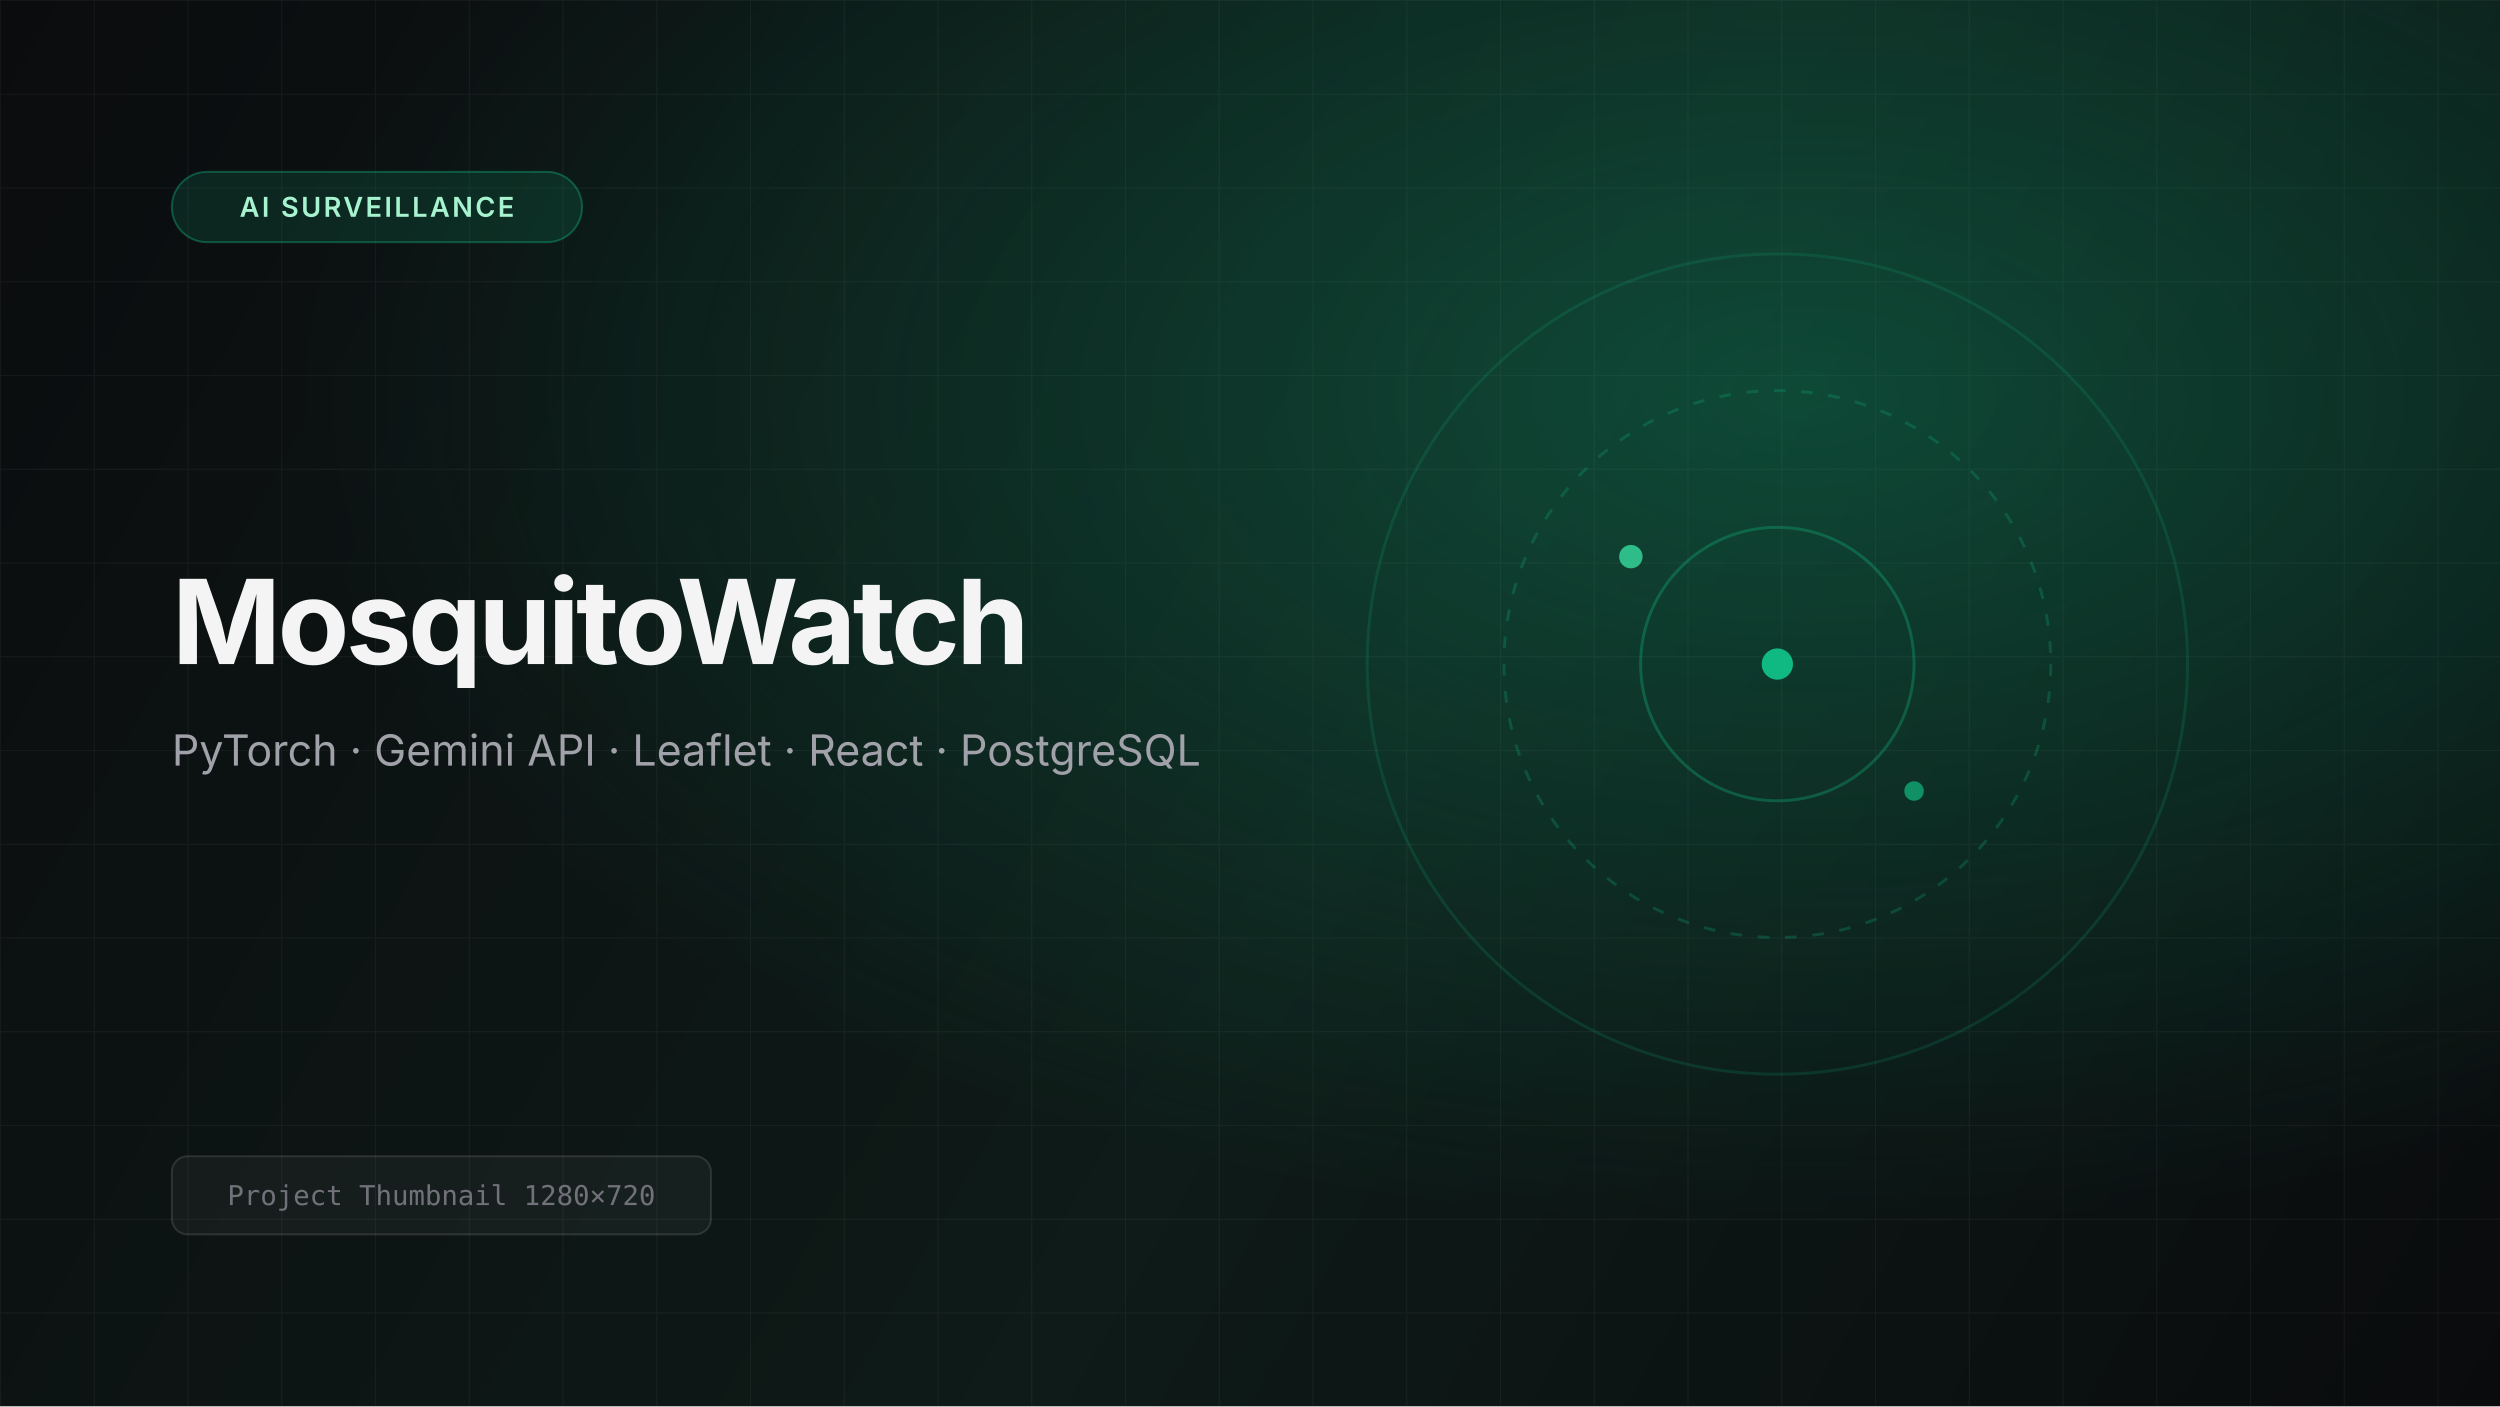
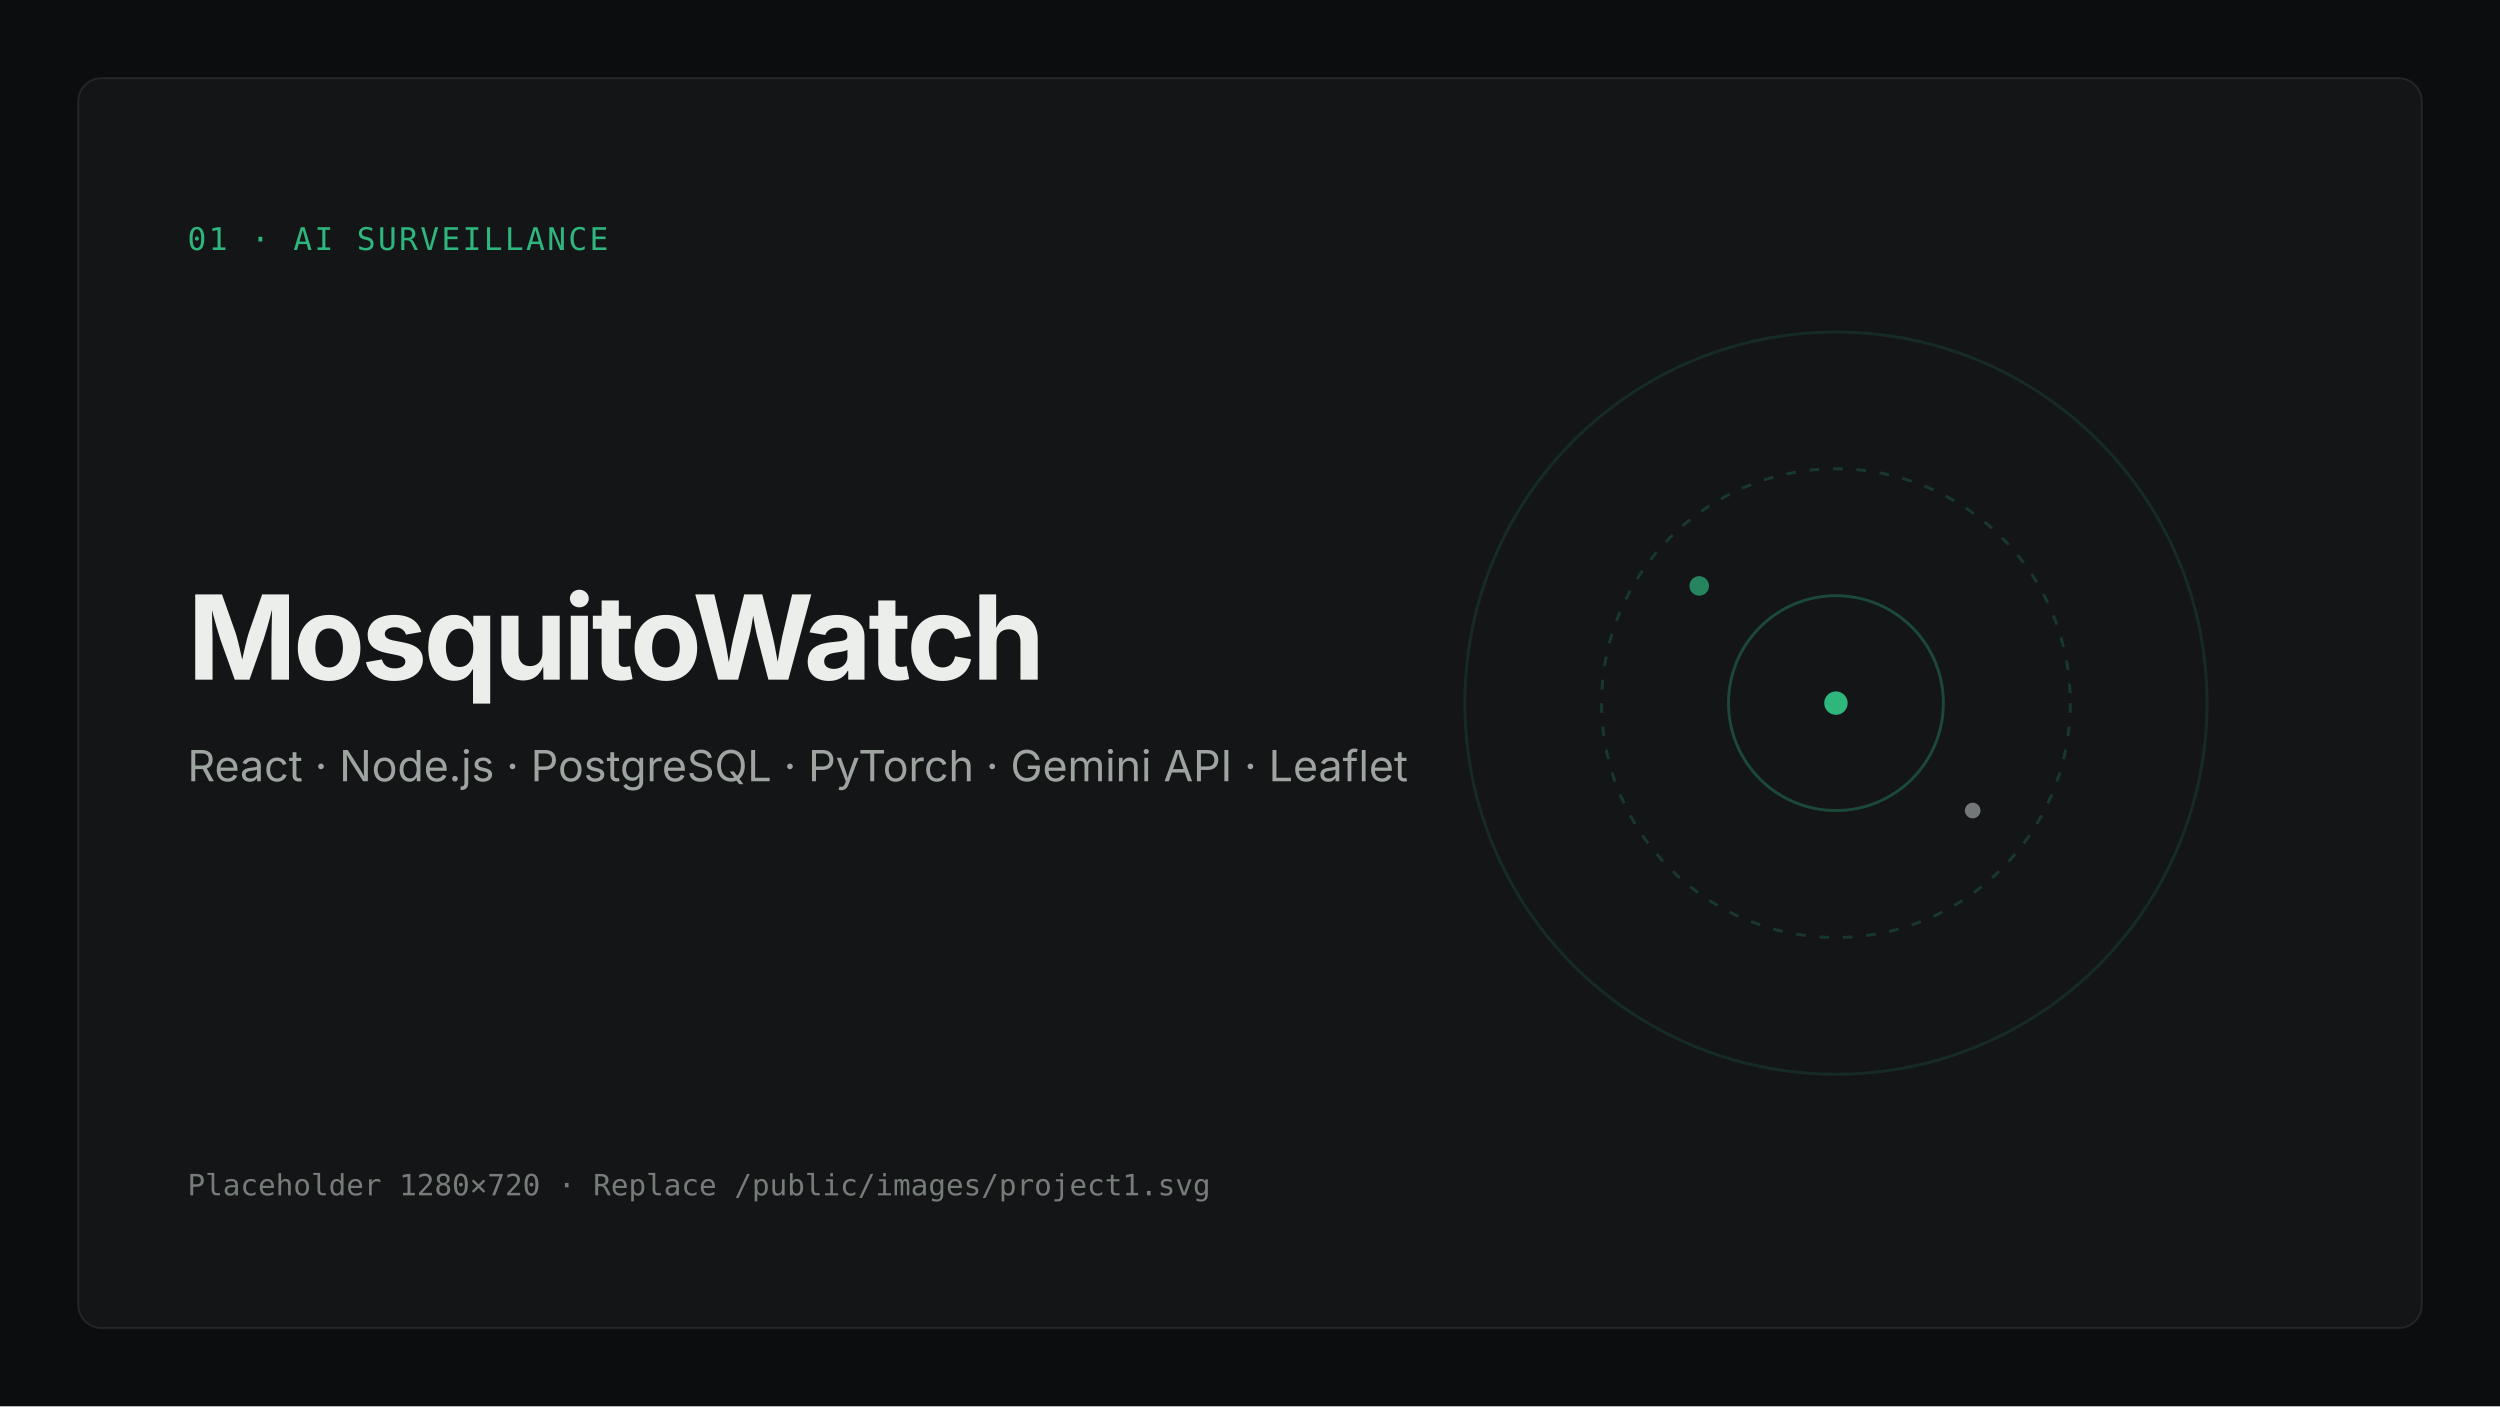
<svg xmlns="http://www.w3.org/2000/svg" width="1280" height="720" viewBox="0 0 1280 720" fill="none">
-   <defs>
-     <linearGradient id="p1-bg" x1="0" y1="0" x2="1280" y2="720" gradientUnits="userSpaceOnUse">
-       <stop offset="0%" stop-color="#0B0C0E" />
-       <stop offset="55%" stop-color="#0E1B18" />
-       <stop offset="100%" stop-color="#0A0B0D" />
-     </linearGradient>
-     <radialGradient id="p1-glow" cx="0.72" cy="0.28" r="0.6">
-       <stop offset="0%" stop-color="#10B981" stop-opacity="0.30" />
-       <stop offset="100%" stop-color="#10B981" stop-opacity="0" />
-     </radialGradient>
-     <pattern id="p1-grid" width="48" height="48" patternUnits="userSpaceOnUse">
-       <path d="M 48 0 L 0 0 0 48" fill="none" stroke="#FFFFFF" stroke-opacity="0.045" stroke-width="1" />
-     </pattern>
-   </defs>
-   <rect width="1280" height="720" fill="url(#p1-bg)" />
-   <rect width="1280" height="720" fill="url(#p1-grid)" />
-   <rect width="1280" height="720" fill="url(#p1-glow)" />
-   <circle cx="910" cy="340" r="210" stroke="#10B981" stroke-opacity="0.16" stroke-width="1.5" />
-   <circle cx="910" cy="340" r="140" stroke="#10B981" stroke-opacity="0.24" stroke-width="1.5" stroke-dasharray="6 8" />
-   <circle cx="910" cy="340" r="70" stroke="#10B981" stroke-opacity="0.32" stroke-width="1.5" />
-   <circle cx="910" cy="340" r="8" fill="#10B981" />
-   <circle cx="835" cy="285" r="6" fill="#34D399" fill-opacity="0.85" />
-   <circle cx="980" cy="405" r="5" fill="#10B981" fill-opacity="0.7" />
-   <rect x="88" y="88" width="210" height="36" rx="18" fill="#10B981" fill-opacity="0.14" stroke="#10B981" stroke-opacity="0.38" />
-   <text x="193" y="111" text-anchor="middle" fill="#A7F3D0" font-family="system-ui, -apple-system, sans-serif" font-size="14" font-weight="600" letter-spacing="1.2">AI SURVEILLANCE</text>
-   <text x="88" y="340" fill="#F4F4F5" font-family="system-ui, -apple-system, sans-serif" font-size="60" font-weight="700" letter-spacing="-1.8">MosquitoWatch</text>
-   <text x="88" y="392" fill="#A1A1AA" font-family="system-ui, -apple-system, sans-serif" font-size="22" font-weight="400">PyTorch · Gemini API · Leaflet · React · PostgreSQL</text>
-   <rect x="88" y="592" width="276" height="40" rx="8" fill="#FFFFFF" fill-opacity="0.04" stroke="#FFFFFF" stroke-opacity="0.12" />
-   <text x="226" y="617" text-anchor="middle" fill="#71717A" font-family="ui-monospace, SFMono-Regular, monospace" font-size="14">Project Thumbnail 1280×720</text>
+   <rect width="1280" height="720" fill="#0C0D0E" />
+   <rect x="40" y="40" width="1200" height="640" rx="12" fill="#131517" stroke="#ECEEEB" stroke-opacity="0.09" />
+   <circle cx="940" cy="360" r="190" stroke="#2EB67D" stroke-opacity="0.14" stroke-width="1.5" />
+   <circle cx="940" cy="360" r="120" stroke="#2EB67D" stroke-opacity="0.22" stroke-width="1.5" stroke-dasharray="5 7" />
+   <circle cx="940" cy="360" r="55" stroke="#2EB67D" stroke-opacity="0.32" stroke-width="1.5" />
+   <circle cx="940" cy="360" r="6" fill="#2EB67D" />
+   <circle cx="870" cy="300" r="5" fill="#2EB67D" fill-opacity="0.7" />
+   <circle cx="1010" cy="415" r="4" fill="#ECEEEB" fill-opacity="0.45" />
+   <text x="96" y="128" fill="#2EB67D" font-family="ui-monospace, SFMono-Regular, monospace" font-size="16" letter-spacing="1.2">01 · AI SURVEILLANCE</text>
+   <text x="96" y="348" fill="#ECEEEB" font-family="system-ui, -apple-system, sans-serif" font-size="60" font-weight="700" letter-spacing="-1.8">MosquitoWatch</text>
+   <text x="96" y="400" fill="#9EA4A0" font-family="system-ui, -apple-system, sans-serif" font-size="22">React · Node.js · PostgreSQL · PyTorch · Gemini API · Leaflet</text>
+   <text x="96" y="612" fill="#767D79" font-family="ui-monospace, SFMono-Regular, monospace" font-size="15">Placeholder 1280×720 · Replace /public/images/project1.svg</text>
</svg>
